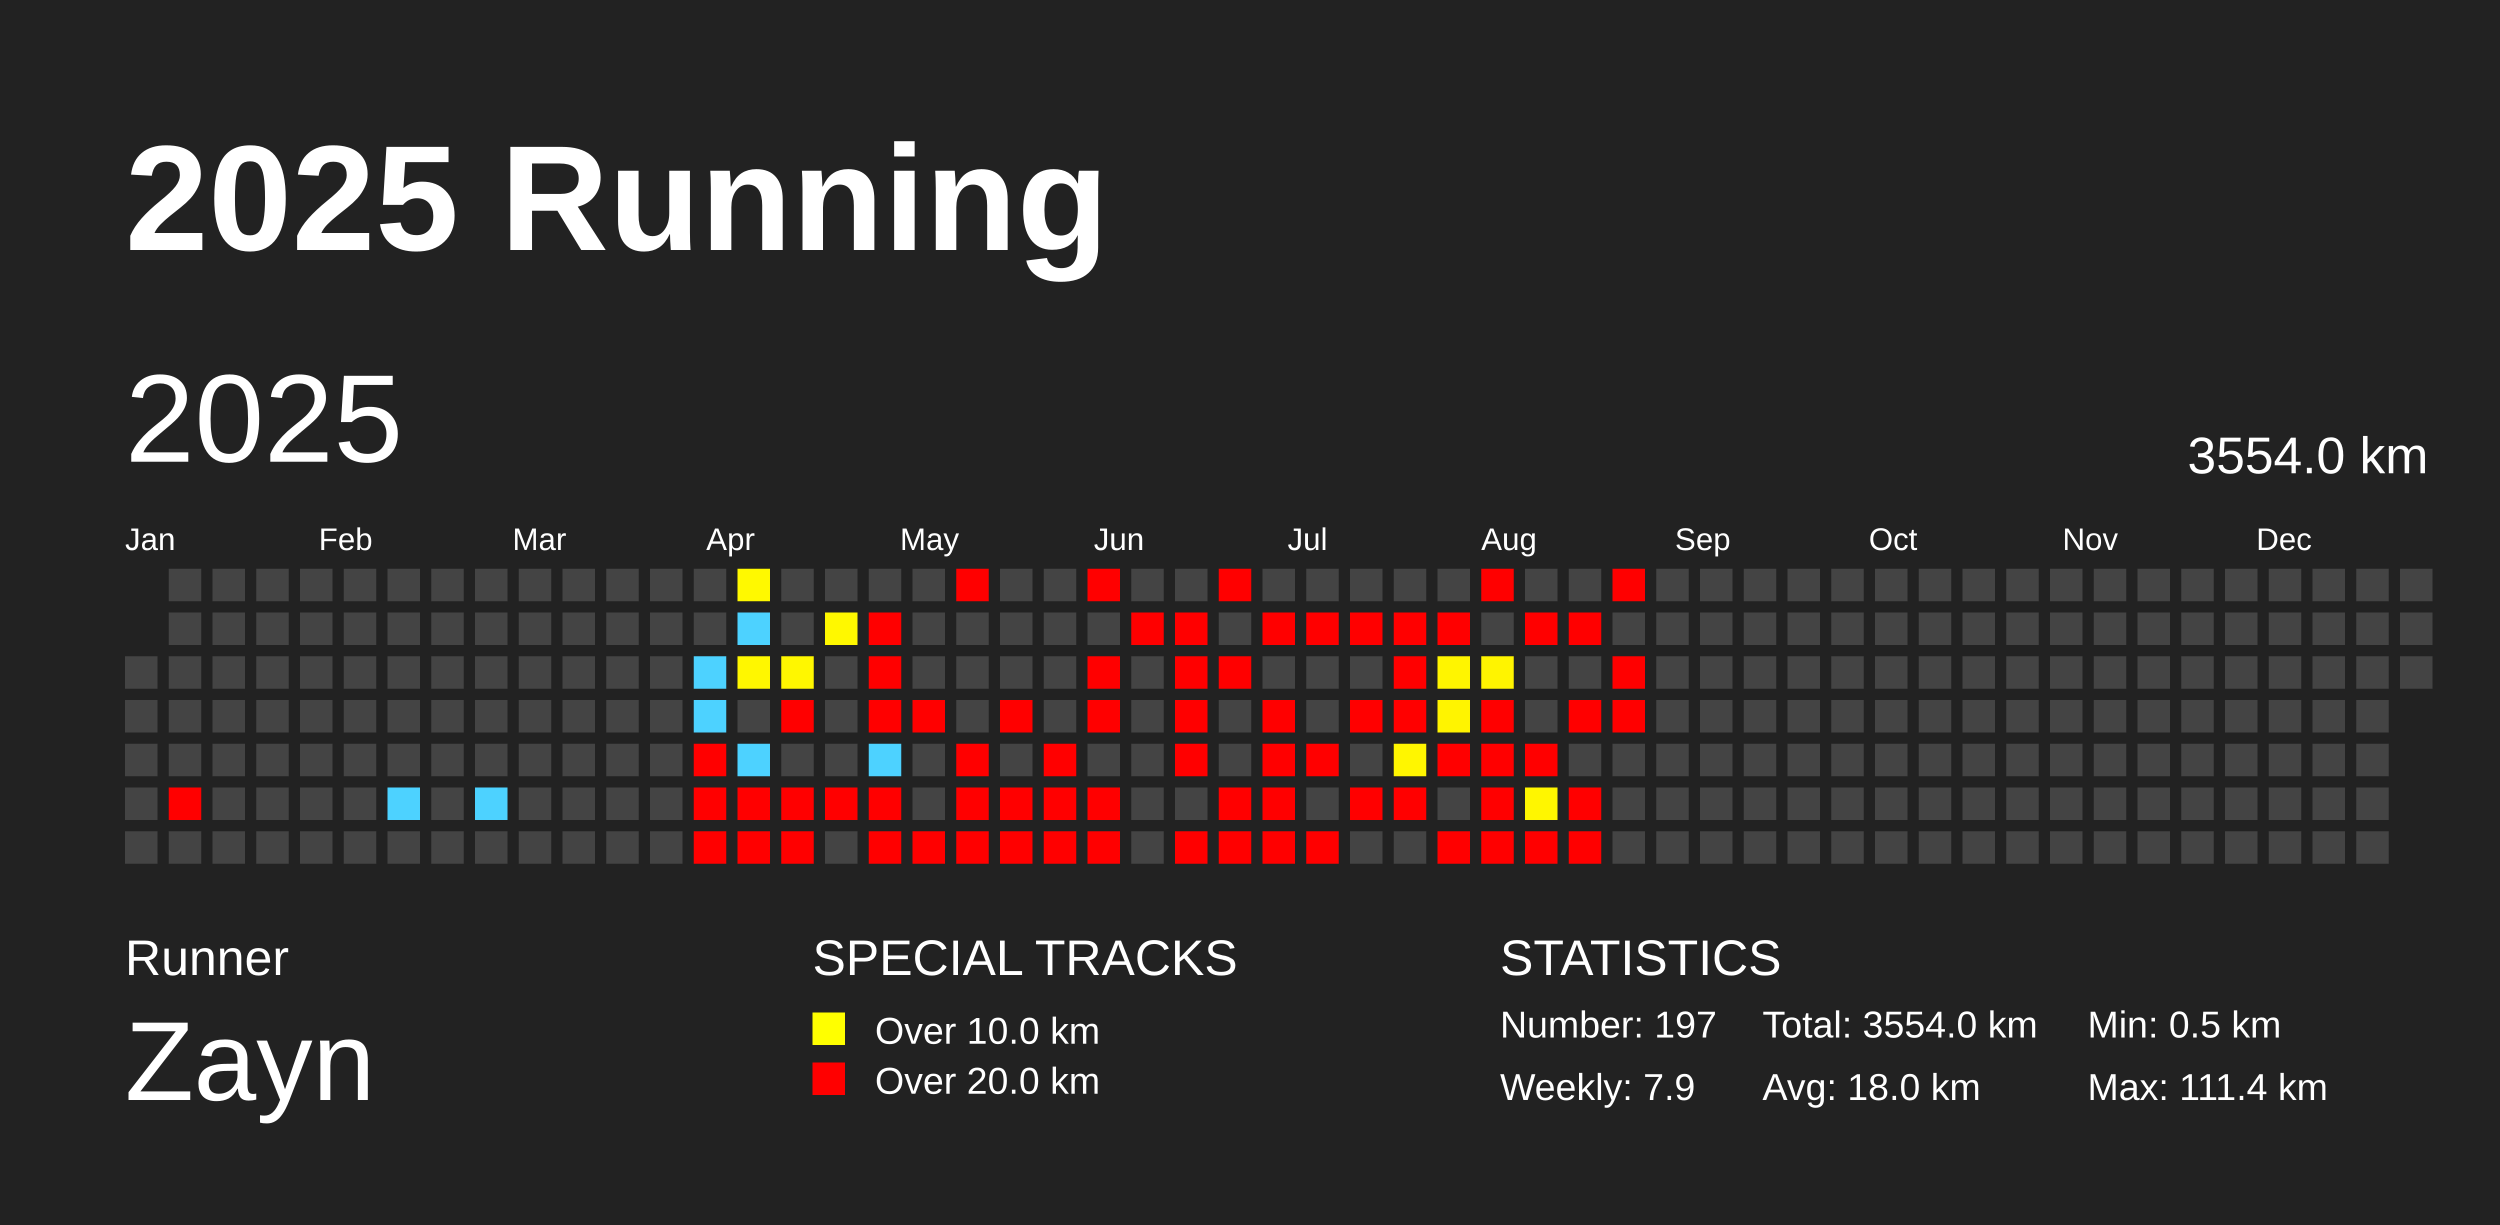
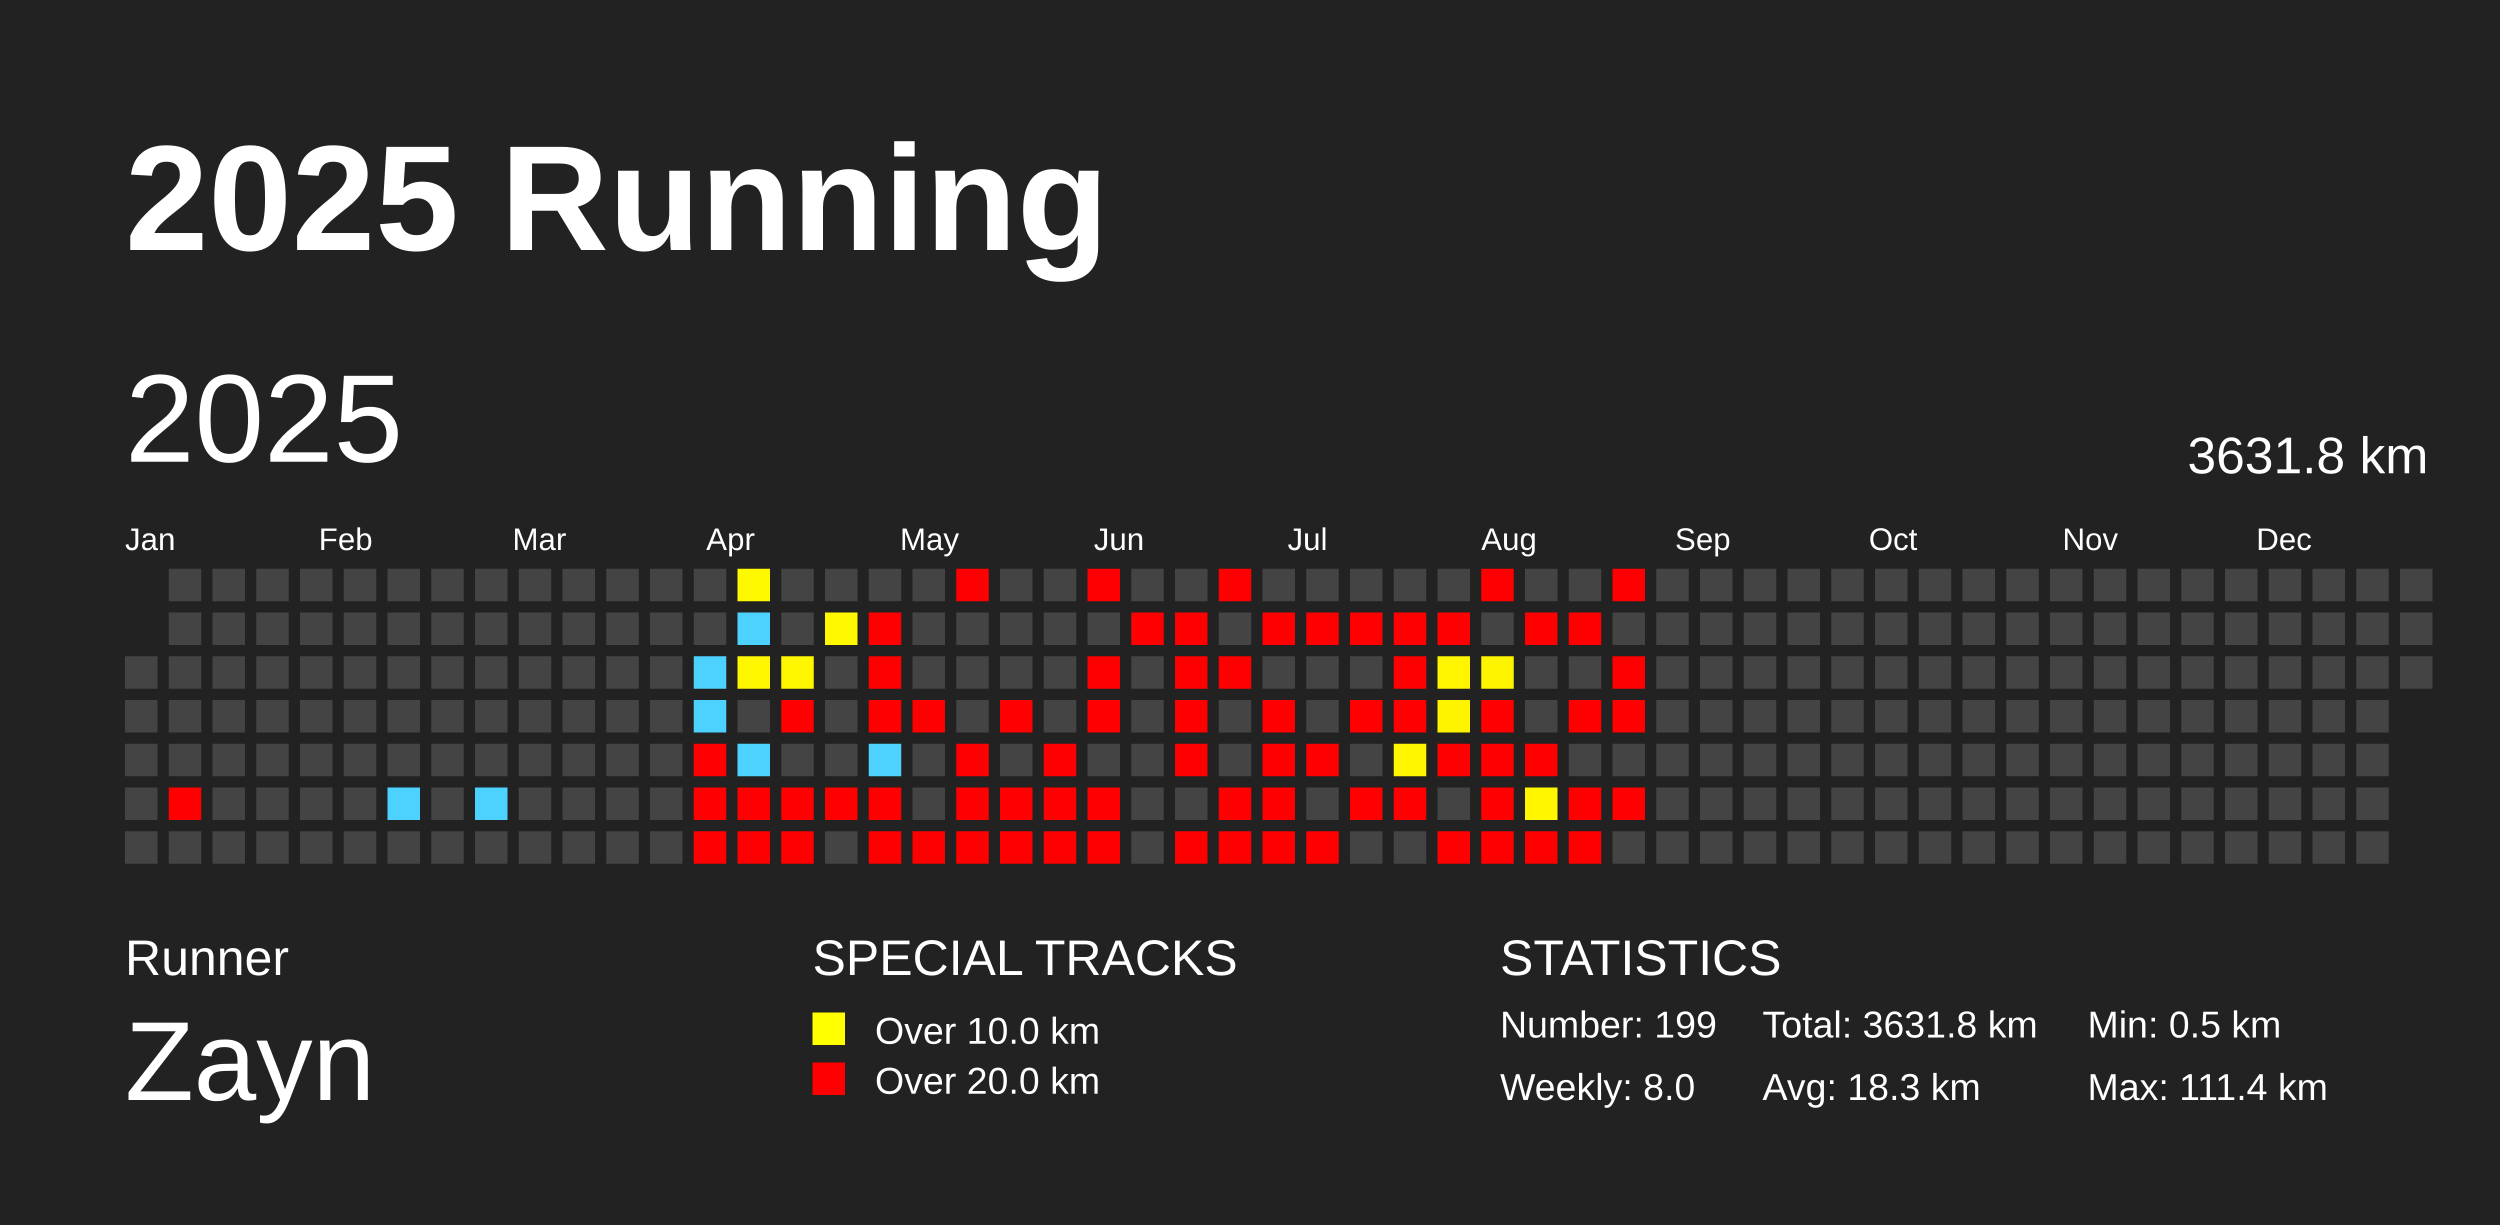
<svg xmlns="http://www.w3.org/2000/svg" baseProfile="full" height="98mm" version="1.1" viewBox="0,0,200,98" width="200mm">
  <defs />
  <rect fill="#222222" height="98" width="200" x="0" y="0" />
  <text fill="#FFFFFF" style="font-size:12px; font-family:Arial; font-weight:bold;" x="10" y="20">2025 Running</text>
  <text fill="#FFFFFF" style="font-size:4px; font-family:Arial" x="10" y="78">Runner</text>
  <text fill="#FFFFFF" style="font-size:9px; font-family:Arial" x="10" y="88">Zayn</text>
  <text fill="#FFFFFF" style="font-size:4px; font-family:Arial" x="65" y="78">SPECIAL TRACKS</text>
  <rect fill="yellow" height="2.6" width="2.6" x="65" y="81" />
  <text fill="#FFFFFF" style="font-size:3px; font-family:Arial" x="70" y="83.5">Over 10.0 km</text>
  <rect fill="red" height="2.6" width="2.6" x="65" y="85" />
  <text fill="#FFFFFF" style="font-size:3px; font-family:Arial" x="70" y="87.5">Over 20.0 km</text>
  <text fill="#FFFFFF" style="font-size:4px; font-family:Arial" x="120" y="78">STATISTICS</text>
-   <text fill="#FFFFFF" style="font-size:3px; font-family:Arial" x="120" y="83">Number: 197</text>
-   <text fill="#FFFFFF" style="font-size:3px; font-family:Arial" x="120" y="88">Weekly: 7.9</text>
-   <text fill="#FFFFFF" style="font-size:3px; font-family:Arial" x="141" y="83">Total: 3554.0 km</text>
-   <text fill="#FFFFFF" style="font-size:3px; font-family:Arial" x="141" y="88">Avg: 18.0 km</text>
+   <text fill="#FFFFFF" style="font-size:3px; font-family:Arial" x="120" y="83">Number: 199</text>
+   <text fill="#FFFFFF" style="font-size:3px; font-family:Arial" x="120" y="88">Weekly: 8.0</text>
+   <text fill="#FFFFFF" style="font-size:3px; font-family:Arial" x="141" y="83">Total: 3631.8 km</text>
+   <text fill="#FFFFFF" style="font-size:3px; font-family:Arial" x="141" y="88">Avg: 18.3 km</text>
  <text fill="#FFFFFF" style="font-size:3px; font-family:Arial" x="167" y="83">Min: 0.5 km</text>
  <text fill="#FFFFFF" style="font-size:3px; font-family:Arial" x="167" y="88">Max: 111.4 km</text>
  <text dominant-baseline="hanging" fill="#FFFFFF" style="font-size:10.0px; font-family:Arial;" x="10" y="30">2025</text>
-   <text dominant-baseline="hanging" fill="#FFFFFF" style="font-size:4.125px; font-family:Arial;" x="175" y="35">3554.0 km</text>
+   <text dominant-baseline="hanging" fill="#FFFFFF" style="font-size:4.125px; font-family:Arial;" x="175" y="35">3631.8 km</text>
  <text fill="#FFFFFF" style="font-size:2.5px; font-family:Arial" x="10.0" y="44">Jan</text>
  <text fill="#FFFFFF" style="font-size:2.5px; font-family:Arial" x="25.5" y="44">Feb</text>
  <text fill="#FFFFFF" style="font-size:2.5px; font-family:Arial" x="41.0" y="44">Mar</text>
  <text fill="#FFFFFF" style="font-size:2.5px; font-family:Arial" x="56.5" y="44">Apr</text>
  <text fill="#FFFFFF" style="font-size:2.5px; font-family:Arial" x="72.0" y="44">May</text>
  <text fill="#FFFFFF" style="font-size:2.5px; font-family:Arial" x="87.5" y="44">Jun</text>
  <text fill="#FFFFFF" style="font-size:2.5px; font-family:Arial" x="103.0" y="44">Jul</text>
  <text fill="#FFFFFF" style="font-size:2.5px; font-family:Arial" x="118.5" y="44">Aug</text>
  <text fill="#FFFFFF" style="font-size:2.5px; font-family:Arial" x="134.0" y="44">Sep</text>
  <text fill="#FFFFFF" style="font-size:2.5px; font-family:Arial" x="149.5" y="44">Oct</text>
  <text fill="#FFFFFF" style="font-size:2.5px; font-family:Arial" x="165.0" y="44">Nov</text>
  <text fill="#FFFFFF" style="font-size:2.5px; font-family:Arial" x="180.5" y="44">Dec</text>
  <rect fill="#444444" height="2.6" width="2.6" x="10.0" y="52.5" />
  <rect fill="#444444" height="2.6" width="2.6" x="10.0" y="56.0" />
  <rect fill="#444444" height="2.6" width="2.6" x="10.0" y="59.5" />
  <rect fill="#444444" height="2.6" width="2.6" x="10.0" y="63.0" />
  <rect fill="#444444" height="2.6" width="2.6" x="10.0" y="66.5" />
  <rect fill="#444444" height="2.6" width="2.6" x="13.5" y="45.5" />
  <rect fill="#444444" height="2.6" width="2.6" x="13.5" y="49.0" />
  <rect fill="#444444" height="2.6" width="2.6" x="13.5" y="52.5" />
  <rect fill="#444444" height="2.6" width="2.6" x="13.5" y="56.0" />
  <rect fill="#444444" height="2.6" width="2.6" x="13.5" y="59.5" />
  <rect fill="red" height="2.6" width="2.6" x="13.5" y="63.0" />
  <rect fill="#444444" height="2.6" width="2.6" x="13.5" y="66.5" />
  <rect fill="#444444" height="2.6" width="2.6" x="17.0" y="45.5" />
  <rect fill="#444444" height="2.6" width="2.6" x="17.0" y="49.0" />
  <rect fill="#444444" height="2.6" width="2.6" x="17.0" y="52.5" />
  <rect fill="#444444" height="2.6" width="2.6" x="17.0" y="56.0" />
  <rect fill="#444444" height="2.6" width="2.6" x="17.0" y="59.5" />
  <rect fill="#444444" height="2.6" width="2.6" x="17.0" y="63.0" />
  <rect fill="#444444" height="2.6" width="2.6" x="17.0" y="66.5" />
  <rect fill="#444444" height="2.6" width="2.6" x="20.5" y="45.5" />
  <rect fill="#444444" height="2.6" width="2.6" x="20.5" y="49.0" />
  <rect fill="#444444" height="2.6" width="2.6" x="20.5" y="52.5" />
  <rect fill="#444444" height="2.6" width="2.6" x="20.5" y="56.0" />
  <rect fill="#444444" height="2.6" width="2.6" x="20.5" y="59.5" />
  <rect fill="#444444" height="2.6" width="2.6" x="20.5" y="63.0" />
  <rect fill="#444444" height="2.6" width="2.6" x="20.5" y="66.5" />
  <rect fill="#444444" height="2.6" width="2.6" x="24.0" y="45.5" />
  <rect fill="#444444" height="2.6" width="2.6" x="24.0" y="49.0" />
  <rect fill="#444444" height="2.6" width="2.6" x="24.0" y="52.5" />
  <rect fill="#444444" height="2.6" width="2.6" x="24.0" y="56.0" />
  <rect fill="#444444" height="2.6" width="2.6" x="24.0" y="59.5" />
  <rect fill="#444444" height="2.6" width="2.6" x="24.0" y="63.0" />
  <rect fill="#444444" height="2.6" width="2.6" x="24.0" y="66.5" />
  <rect fill="#444444" height="2.6" width="2.6" x="27.5" y="45.5" />
  <rect fill="#444444" height="2.6" width="2.6" x="27.5" y="49.0" />
  <rect fill="#444444" height="2.6" width="2.6" x="27.5" y="52.5" />
  <rect fill="#444444" height="2.6" width="2.6" x="27.5" y="56.0" />
  <rect fill="#444444" height="2.6" width="2.6" x="27.5" y="59.5" />
  <rect fill="#444444" height="2.6" width="2.6" x="27.5" y="63.0" />
  <rect fill="#444444" height="2.6" width="2.6" x="27.5" y="66.5" />
  <rect fill="#444444" height="2.6" width="2.6" x="31.0" y="45.5" />
  <rect fill="#444444" height="2.6" width="2.6" x="31.0" y="49.0" />
  <rect fill="#444444" height="2.6" width="2.6" x="31.0" y="52.5" />
  <rect fill="#444444" height="2.6" width="2.6" x="31.0" y="56.0" />
  <rect fill="#444444" height="2.6" width="2.6" x="31.0" y="59.5" />
  <rect fill="#4dd2ff" height="2.6" width="2.6" x="31.0" y="63.0" />
  <rect fill="#444444" height="2.6" width="2.6" x="31.0" y="66.5" />
  <rect fill="#444444" height="2.6" width="2.6" x="34.5" y="45.5" />
  <rect fill="#444444" height="2.6" width="2.6" x="34.5" y="49.0" />
  <rect fill="#444444" height="2.6" width="2.6" x="34.5" y="52.5" />
  <rect fill="#444444" height="2.6" width="2.6" x="34.5" y="56.0" />
  <rect fill="#444444" height="2.6" width="2.6" x="34.5" y="59.5" />
  <rect fill="#444444" height="2.6" width="2.6" x="34.5" y="63.0" />
  <rect fill="#444444" height="2.6" width="2.6" x="34.5" y="66.5" />
  <rect fill="#444444" height="2.6" width="2.6" x="38.0" y="45.5" />
  <rect fill="#444444" height="2.6" width="2.6" x="38.0" y="49.0" />
  <rect fill="#444444" height="2.6" width="2.6" x="38.0" y="52.5" />
  <rect fill="#444444" height="2.6" width="2.6" x="38.0" y="56.0" />
  <rect fill="#444444" height="2.6" width="2.6" x="38.0" y="59.5" />
  <rect fill="#4dd2ff" height="2.6" width="2.6" x="38.0" y="63.0" />
  <rect fill="#444444" height="2.6" width="2.6" x="38.0" y="66.5" />
  <rect fill="#444444" height="2.6" width="2.6" x="41.5" y="45.5" />
  <rect fill="#444444" height="2.6" width="2.6" x="41.5" y="49.0" />
  <rect fill="#444444" height="2.6" width="2.6" x="41.5" y="52.5" />
  <rect fill="#444444" height="2.6" width="2.6" x="41.5" y="56.0" />
  <rect fill="#444444" height="2.6" width="2.6" x="41.5" y="59.5" />
  <rect fill="#444444" height="2.6" width="2.6" x="41.5" y="63.0" />
  <rect fill="#444444" height="2.6" width="2.6" x="41.5" y="66.5" />
  <rect fill="#444444" height="2.6" width="2.6" x="45.0" y="45.5" />
  <rect fill="#444444" height="2.6" width="2.6" x="45.0" y="49.0" />
  <rect fill="#444444" height="2.6" width="2.6" x="45.0" y="52.5" />
  <rect fill="#444444" height="2.6" width="2.6" x="45.0" y="56.0" />
  <rect fill="#444444" height="2.6" width="2.6" x="45.0" y="59.5" />
  <rect fill="#444444" height="2.6" width="2.6" x="45.0" y="63.0" />
  <rect fill="#444444" height="2.6" width="2.6" x="45.0" y="66.5" />
  <rect fill="#444444" height="2.6" width="2.6" x="48.5" y="45.5" />
  <rect fill="#444444" height="2.6" width="2.6" x="48.5" y="49.0" />
  <rect fill="#444444" height="2.6" width="2.6" x="48.5" y="52.5" />
  <rect fill="#444444" height="2.6" width="2.6" x="48.5" y="56.0" />
  <rect fill="#444444" height="2.6" width="2.6" x="48.5" y="59.5" />
  <rect fill="#444444" height="2.6" width="2.6" x="48.5" y="63.0" />
  <rect fill="#444444" height="2.6" width="2.6" x="48.5" y="66.5" />
  <rect fill="#444444" height="2.6" width="2.6" x="52.0" y="45.5" />
  <rect fill="#444444" height="2.6" width="2.6" x="52.0" y="49.0" />
  <rect fill="#444444" height="2.6" width="2.6" x="52.0" y="52.5" />
  <rect fill="#444444" height="2.6" width="2.6" x="52.0" y="56.0" />
  <rect fill="#444444" height="2.6" width="2.6" x="52.0" y="59.5" />
  <rect fill="#444444" height="2.6" width="2.6" x="52.0" y="63.0" />
  <rect fill="#444444" height="2.6" width="2.6" x="52.0" y="66.5" />
  <rect fill="#444444" height="2.6" width="2.6" x="55.5" y="45.5" />
  <rect fill="#444444" height="2.6" width="2.6" x="55.5" y="49.0" />
  <rect fill="#4dd2ff" height="2.6" width="2.6" x="55.5" y="52.5" />
  <rect fill="#4dd2ff" height="2.6" width="2.6" x="55.5" y="56.0" />
  <rect fill="red" height="2.6" width="2.6" x="55.5" y="59.5" />
  <rect fill="red" height="2.6" width="2.6" x="55.5" y="63.0" />
  <rect fill="red" height="2.6" width="2.6" x="55.5" y="66.5" />
  <rect fill="#fff900" height="2.6" width="2.6" x="59.0" y="45.5" />
  <rect fill="#4dd2ff" height="2.6" width="2.6" x="59.0" y="49.0" />
  <rect fill="#fff700" height="2.6" width="2.6" x="59.0" y="52.5" />
  <rect fill="#444444" height="2.6" width="2.6" x="59.0" y="56.0" />
  <rect fill="#4dd2ff" height="2.6" width="2.6" x="59.0" y="59.5" />
  <rect fill="red" height="2.6" width="2.6" x="59.0" y="63.0" />
  <rect fill="red" height="2.6" width="2.6" x="59.0" y="66.5" />
  <rect fill="#444444" height="2.6" width="2.6" x="62.5" y="45.5" />
  <rect fill="#444444" height="2.6" width="2.6" x="62.5" y="49.0" />
  <rect fill="#fff700" height="2.6" width="2.6" x="62.5" y="52.5" />
  <rect fill="red" height="2.6" width="2.6" x="62.5" y="56.0" />
  <rect fill="#444444" height="2.6" width="2.6" x="62.5" y="59.5" />
  <rect fill="red" height="2.6" width="2.6" x="62.5" y="63.0" />
  <rect fill="red" height="2.6" width="2.6" x="62.5" y="66.5" />
  <rect fill="#444444" height="2.6" width="2.6" x="66.0" y="45.5" />
  <rect fill="#fff800" height="2.6" width="2.6" x="66.0" y="49.0" />
  <rect fill="#444444" height="2.6" width="2.6" x="66.0" y="52.5" />
  <rect fill="#444444" height="2.6" width="2.6" x="66.0" y="56.0" />
  <rect fill="#444444" height="2.6" width="2.6" x="66.0" y="59.5" />
  <rect fill="red" height="2.6" width="2.6" x="66.0" y="63.0" />
  <rect fill="#444444" height="2.6" width="2.6" x="66.0" y="66.5" />
  <rect fill="#444444" height="2.6" width="2.6" x="69.5" y="45.5" />
  <rect fill="red" height="2.6" width="2.6" x="69.5" y="49.0" />
  <rect fill="red" height="2.6" width="2.6" x="69.5" y="52.5" />
  <rect fill="red" height="2.6" width="2.6" x="69.5" y="56.0" />
  <rect fill="#4dd2ff" height="2.6" width="2.6" x="69.5" y="59.5" />
  <rect fill="red" height="2.6" width="2.6" x="69.5" y="63.0" />
  <rect fill="red" height="2.6" width="2.6" x="69.5" y="66.5" />
  <rect fill="#444444" height="2.6" width="2.6" x="73.0" y="45.5" />
  <rect fill="#444444" height="2.6" width="2.6" x="73.0" y="49.0" />
  <rect fill="#444444" height="2.6" width="2.6" x="73.0" y="52.5" />
  <rect fill="red" height="2.6" width="2.6" x="73.0" y="56.0" />
  <rect fill="#444444" height="2.6" width="2.6" x="73.0" y="59.5" />
  <rect fill="#444444" height="2.6" width="2.6" x="73.0" y="63.0" />
  <rect fill="red" height="2.6" width="2.6" x="73.0" y="66.5" />
  <rect fill="red" height="2.6" width="2.6" x="76.5" y="45.5" />
  <rect fill="#444444" height="2.6" width="2.6" x="76.5" y="49.0" />
  <rect fill="#444444" height="2.6" width="2.6" x="76.5" y="52.5" />
  <rect fill="#444444" height="2.6" width="2.6" x="76.5" y="56.0" />
  <rect fill="red" height="2.6" width="2.6" x="76.5" y="59.5" />
  <rect fill="red" height="2.6" width="2.6" x="76.5" y="63.0" />
  <rect fill="red" height="2.6" width="2.6" x="76.5" y="66.5" />
  <rect fill="#444444" height="2.6" width="2.6" x="80.0" y="45.5" />
  <rect fill="#444444" height="2.6" width="2.6" x="80.0" y="49.0" />
  <rect fill="#444444" height="2.6" width="2.6" x="80.0" y="52.5" />
  <rect fill="red" height="2.6" width="2.6" x="80.0" y="56.0" />
  <rect fill="#444444" height="2.6" width="2.6" x="80.0" y="59.5" />
  <rect fill="red" height="2.6" width="2.6" x="80.0" y="63.0" />
  <rect fill="red" height="2.6" width="2.6" x="80.0" y="66.5" />
  <rect fill="#444444" height="2.6" width="2.6" x="83.5" y="45.5" />
  <rect fill="#444444" height="2.6" width="2.6" x="83.5" y="49.0" />
  <rect fill="#444444" height="2.6" width="2.6" x="83.5" y="52.5" />
  <rect fill="#444444" height="2.6" width="2.6" x="83.5" y="56.0" />
  <rect fill="red" height="2.6" width="2.6" x="83.5" y="59.5" />
  <rect fill="red" height="2.6" width="2.6" x="83.5" y="63.0" />
  <rect fill="red" height="2.6" width="2.6" x="83.5" y="66.5" />
  <rect fill="red" height="2.6" width="2.6" x="87.0" y="45.5" />
  <rect fill="#444444" height="2.6" width="2.6" x="87.0" y="49.0" />
  <rect fill="red" height="2.6" width="2.6" x="87.0" y="52.5" />
  <rect fill="red" height="2.6" width="2.6" x="87.0" y="56.0" />
  <rect fill="#444444" height="2.6" width="2.6" x="87.0" y="59.5" />
  <rect fill="red" height="2.6" width="2.6" x="87.0" y="63.0" />
  <rect fill="red" height="2.6" width="2.6" x="87.0" y="66.5" />
  <rect fill="#444444" height="2.6" width="2.6" x="90.5" y="45.5" />
  <rect fill="red" height="2.6" width="2.6" x="90.5" y="49.0" />
  <rect fill="#444444" height="2.6" width="2.6" x="90.5" y="52.5" />
  <rect fill="#444444" height="2.6" width="2.6" x="90.5" y="56.0" />
  <rect fill="#444444" height="2.6" width="2.6" x="90.5" y="59.5" />
  <rect fill="#444444" height="2.6" width="2.6" x="90.5" y="63.0" />
  <rect fill="#444444" height="2.6" width="2.6" x="90.5" y="66.5" />
  <rect fill="#444444" height="2.6" width="2.6" x="94.0" y="45.5" />
  <rect fill="red" height="2.6" width="2.6" x="94.0" y="49.0" />
  <rect fill="red" height="2.6" width="2.6" x="94.0" y="52.5" />
  <rect fill="red" height="2.6" width="2.6" x="94.0" y="56.0" />
  <rect fill="red" height="2.6" width="2.6" x="94.0" y="59.5" />
  <rect fill="#444444" height="2.6" width="2.6" x="94.0" y="63.0" />
  <rect fill="red" height="2.6" width="2.6" x="94.0" y="66.5" />
  <rect fill="red" height="2.6" width="2.6" x="97.5" y="45.5" />
  <rect fill="#444444" height="2.6" width="2.6" x="97.5" y="49.0" />
  <rect fill="red" height="2.6" width="2.6" x="97.5" y="52.5" />
  <rect fill="#444444" height="2.6" width="2.6" x="97.5" y="56.0" />
  <rect fill="#444444" height="2.6" width="2.6" x="97.5" y="59.5" />
  <rect fill="red" height="2.6" width="2.6" x="97.5" y="63.0" />
  <rect fill="red" height="2.6" width="2.6" x="97.5" y="66.5" />
  <rect fill="#444444" height="2.6" width="2.6" x="101.0" y="45.5" />
  <rect fill="red" height="2.6" width="2.6" x="101.0" y="49.0" />
  <rect fill="#444444" height="2.6" width="2.6" x="101.0" y="52.5" />
  <rect fill="red" height="2.6" width="2.6" x="101.0" y="56.0" />
  <rect fill="red" height="2.6" width="2.6" x="101.0" y="59.5" />
  <rect fill="red" height="2.6" width="2.6" x="101.0" y="63.0" />
  <rect fill="red" height="2.6" width="2.6" x="101.0" y="66.5" />
  <rect fill="#444444" height="2.6" width="2.6" x="104.5" y="45.5" />
  <rect fill="red" height="2.6" width="2.6" x="104.5" y="49.0" />
  <rect fill="#444444" height="2.6" width="2.6" x="104.5" y="52.5" />
  <rect fill="#444444" height="2.6" width="2.6" x="104.5" y="56.0" />
  <rect fill="red" height="2.6" width="2.6" x="104.5" y="59.5" />
  <rect fill="#444444" height="2.6" width="2.6" x="104.5" y="63.0" />
  <rect fill="red" height="2.6" width="2.6" x="104.5" y="66.5" />
  <rect fill="#444444" height="2.6" width="2.6" x="108.0" y="45.5" />
  <rect fill="red" height="2.6" width="2.6" x="108.0" y="49.0" />
  <rect fill="#444444" height="2.6" width="2.6" x="108.0" y="52.5" />
  <rect fill="red" height="2.6" width="2.6" x="108.0" y="56.0" />
  <rect fill="#444444" height="2.6" width="2.6" x="108.0" y="59.5" />
  <rect fill="red" height="2.6" width="2.6" x="108.0" y="63.0" />
  <rect fill="#444444" height="2.6" width="2.6" x="108.0" y="66.5" />
  <rect fill="#444444" height="2.6" width="2.6" x="111.5" y="45.5" />
  <rect fill="red" height="2.6" width="2.6" x="111.5" y="49.0" />
  <rect fill="red" height="2.6" width="2.6" x="111.5" y="52.5" />
  <rect fill="red" height="2.6" width="2.6" x="111.5" y="56.0" />
  <rect fill="#fff600" height="2.6" width="2.6" x="111.5" y="59.5" />
  <rect fill="red" height="2.6" width="2.6" x="111.5" y="63.0" />
  <rect fill="#444444" height="2.6" width="2.6" x="111.5" y="66.5" />
  <rect fill="#444444" height="2.6" width="2.6" x="115.0" y="45.5" />
  <rect fill="red" height="2.6" width="2.6" x="115.0" y="49.0" />
  <rect fill="#fff500" height="2.6" width="2.6" x="115.0" y="52.5" />
  <rect fill="#fff400" height="2.6" width="2.6" x="115.0" y="56.0" />
  <rect fill="red" height="2.6" width="2.6" x="115.0" y="59.5" />
  <rect fill="#444444" height="2.6" width="2.6" x="115.0" y="63.0" />
  <rect fill="red" height="2.6" width="2.6" x="115.0" y="66.5" />
  <rect fill="red" height="2.6" width="2.6" x="118.5" y="45.5" />
  <rect fill="#444444" height="2.6" width="2.6" x="118.5" y="49.0" />
  <rect fill="#fff400" height="2.6" width="2.6" x="118.5" y="52.5" />
  <rect fill="red" height="2.6" width="2.6" x="118.5" y="56.0" />
  <rect fill="red" height="2.6" width="2.6" x="118.5" y="59.5" />
  <rect fill="red" height="2.6" width="2.6" x="118.5" y="63.0" />
  <rect fill="red" height="2.6" width="2.6" x="118.5" y="66.5" />
  <rect fill="#444444" height="2.6" width="2.6" x="122.0" y="45.5" />
  <rect fill="red" height="2.6" width="2.6" x="122.0" y="49.0" />
  <rect fill="#444444" height="2.6" width="2.6" x="122.0" y="52.5" />
  <rect fill="#444444" height="2.6" width="2.6" x="122.0" y="56.0" />
  <rect fill="red" height="2.6" width="2.6" x="122.0" y="59.5" />
  <rect fill="#fff600" height="2.6" width="2.6" x="122.0" y="63.0" />
  <rect fill="red" height="2.6" width="2.6" x="122.0" y="66.5" />
  <rect fill="#444444" height="2.6" width="2.6" x="125.5" y="45.5" />
  <rect fill="red" height="2.6" width="2.6" x="125.5" y="49.0" />
  <rect fill="#444444" height="2.6" width="2.6" x="125.5" y="52.5" />
  <rect fill="red" height="2.6" width="2.6" x="125.5" y="56.0" />
  <rect fill="#444444" height="2.6" width="2.6" x="125.5" y="59.5" />
  <rect fill="red" height="2.6" width="2.6" x="125.5" y="63.0" />
  <rect fill="red" height="2.6" width="2.6" x="125.5" y="66.5" />
  <rect fill="red" height="2.6" width="2.6" x="129.0" y="45.5" />
  <rect fill="#444444" height="2.6" width="2.6" x="129.0" y="49.0" />
  <rect fill="red" height="2.6" width="2.6" x="129.0" y="52.5" />
  <rect fill="red" height="2.6" width="2.6" x="129.0" y="56.0" />
  <rect fill="#444444" height="2.6" width="2.6" x="129.0" y="59.5" />
-   <rect fill="#444444" height="2.6" width="2.6" x="129.0" y="63.0" />
+   <rect fill="red" height="2.6" width="2.6" x="129.0" y="63.0" />
  <rect fill="#444444" height="2.6" width="2.6" x="129.0" y="66.5" />
  <rect fill="#444444" height="2.6" width="2.6" x="132.5" y="45.5" />
  <rect fill="#444444" height="2.6" width="2.6" x="132.5" y="49.0" />
  <rect fill="#444444" height="2.6" width="2.6" x="132.5" y="52.5" />
  <rect fill="#444444" height="2.6" width="2.6" x="132.5" y="56.0" />
  <rect fill="#444444" height="2.6" width="2.6" x="132.5" y="59.5" />
  <rect fill="#444444" height="2.6" width="2.6" x="132.5" y="63.0" />
  <rect fill="#444444" height="2.6" width="2.6" x="132.5" y="66.5" />
  <rect fill="#444444" height="2.6" width="2.6" x="136.0" y="45.5" />
  <rect fill="#444444" height="2.6" width="2.6" x="136.0" y="49.0" />
  <rect fill="#444444" height="2.6" width="2.6" x="136.0" y="52.5" />
  <rect fill="#444444" height="2.6" width="2.6" x="136.0" y="56.0" />
  <rect fill="#444444" height="2.6" width="2.6" x="136.0" y="59.5" />
  <rect fill="#444444" height="2.6" width="2.6" x="136.0" y="63.0" />
  <rect fill="#444444" height="2.6" width="2.6" x="136.0" y="66.5" />
  <rect fill="#444444" height="2.6" width="2.6" x="139.5" y="45.5" />
  <rect fill="#444444" height="2.6" width="2.6" x="139.5" y="49.0" />
  <rect fill="#444444" height="2.6" width="2.6" x="139.5" y="52.5" />
  <rect fill="#444444" height="2.6" width="2.6" x="139.5" y="56.0" />
  <rect fill="#444444" height="2.6" width="2.6" x="139.5" y="59.5" />
  <rect fill="#444444" height="2.6" width="2.6" x="139.5" y="63.0" />
  <rect fill="#444444" height="2.6" width="2.6" x="139.5" y="66.5" />
  <rect fill="#444444" height="2.6" width="2.6" x="143.0" y="45.5" />
  <rect fill="#444444" height="2.6" width="2.6" x="143.0" y="49.0" />
  <rect fill="#444444" height="2.6" width="2.6" x="143.0" y="52.5" />
  <rect fill="#444444" height="2.6" width="2.6" x="143.0" y="56.0" />
  <rect fill="#444444" height="2.6" width="2.6" x="143.0" y="59.5" />
  <rect fill="#444444" height="2.6" width="2.6" x="143.0" y="63.0" />
  <rect fill="#444444" height="2.6" width="2.6" x="143.0" y="66.5" />
  <rect fill="#444444" height="2.6" width="2.6" x="146.5" y="45.5" />
  <rect fill="#444444" height="2.6" width="2.6" x="146.5" y="49.0" />
  <rect fill="#444444" height="2.6" width="2.6" x="146.5" y="52.5" />
  <rect fill="#444444" height="2.6" width="2.6" x="146.5" y="56.0" />
  <rect fill="#444444" height="2.6" width="2.6" x="146.5" y="59.5" />
  <rect fill="#444444" height="2.6" width="2.6" x="146.5" y="63.0" />
  <rect fill="#444444" height="2.6" width="2.6" x="146.5" y="66.5" />
  <rect fill="#444444" height="2.6" width="2.6" x="150.0" y="45.5" />
  <rect fill="#444444" height="2.6" width="2.6" x="150.0" y="49.0" />
  <rect fill="#444444" height="2.6" width="2.6" x="150.0" y="52.5" />
  <rect fill="#444444" height="2.6" width="2.6" x="150.0" y="56.0" />
  <rect fill="#444444" height="2.6" width="2.6" x="150.0" y="59.5" />
  <rect fill="#444444" height="2.6" width="2.6" x="150.0" y="63.0" />
  <rect fill="#444444" height="2.6" width="2.6" x="150.0" y="66.5" />
  <rect fill="#444444" height="2.6" width="2.6" x="153.5" y="45.5" />
  <rect fill="#444444" height="2.6" width="2.6" x="153.5" y="49.0" />
  <rect fill="#444444" height="2.6" width="2.6" x="153.5" y="52.5" />
  <rect fill="#444444" height="2.6" width="2.6" x="153.5" y="56.0" />
  <rect fill="#444444" height="2.6" width="2.6" x="153.5" y="59.5" />
  <rect fill="#444444" height="2.6" width="2.6" x="153.5" y="63.0" />
  <rect fill="#444444" height="2.6" width="2.6" x="153.5" y="66.5" />
  <rect fill="#444444" height="2.6" width="2.6" x="157.0" y="45.5" />
  <rect fill="#444444" height="2.6" width="2.6" x="157.0" y="49.0" />
  <rect fill="#444444" height="2.6" width="2.6" x="157.0" y="52.5" />
  <rect fill="#444444" height="2.6" width="2.6" x="157.0" y="56.0" />
  <rect fill="#444444" height="2.6" width="2.6" x="157.0" y="59.5" />
  <rect fill="#444444" height="2.6" width="2.6" x="157.0" y="63.0" />
  <rect fill="#444444" height="2.6" width="2.6" x="157.0" y="66.5" />
  <rect fill="#444444" height="2.6" width="2.6" x="160.5" y="45.5" />
  <rect fill="#444444" height="2.6" width="2.6" x="160.5" y="49.0" />
  <rect fill="#444444" height="2.6" width="2.6" x="160.5" y="52.5" />
  <rect fill="#444444" height="2.6" width="2.6" x="160.5" y="56.0" />
  <rect fill="#444444" height="2.6" width="2.6" x="160.5" y="59.5" />
  <rect fill="#444444" height="2.6" width="2.6" x="160.5" y="63.0" />
  <rect fill="#444444" height="2.6" width="2.6" x="160.5" y="66.5" />
  <rect fill="#444444" height="2.6" width="2.6" x="164.0" y="45.5" />
  <rect fill="#444444" height="2.6" width="2.6" x="164.0" y="49.0" />
  <rect fill="#444444" height="2.6" width="2.6" x="164.0" y="52.5" />
  <rect fill="#444444" height="2.6" width="2.6" x="164.0" y="56.0" />
  <rect fill="#444444" height="2.6" width="2.6" x="164.0" y="59.5" />
  <rect fill="#444444" height="2.6" width="2.6" x="164.0" y="63.0" />
  <rect fill="#444444" height="2.6" width="2.6" x="164.0" y="66.5" />
  <rect fill="#444444" height="2.6" width="2.6" x="167.5" y="45.5" />
  <rect fill="#444444" height="2.6" width="2.6" x="167.5" y="49.0" />
  <rect fill="#444444" height="2.6" width="2.6" x="167.5" y="52.5" />
  <rect fill="#444444" height="2.6" width="2.6" x="167.5" y="56.0" />
  <rect fill="#444444" height="2.6" width="2.6" x="167.5" y="59.5" />
  <rect fill="#444444" height="2.6" width="2.6" x="167.5" y="63.0" />
  <rect fill="#444444" height="2.6" width="2.6" x="167.5" y="66.5" />
  <rect fill="#444444" height="2.6" width="2.6" x="171.0" y="45.5" />
  <rect fill="#444444" height="2.6" width="2.6" x="171.0" y="49.0" />
  <rect fill="#444444" height="2.6" width="2.6" x="171.0" y="52.5" />
  <rect fill="#444444" height="2.6" width="2.6" x="171.0" y="56.0" />
  <rect fill="#444444" height="2.6" width="2.6" x="171.0" y="59.5" />
  <rect fill="#444444" height="2.6" width="2.6" x="171.0" y="63.0" />
  <rect fill="#444444" height="2.6" width="2.6" x="171.0" y="66.5" />
  <rect fill="#444444" height="2.6" width="2.6" x="174.5" y="45.5" />
  <rect fill="#444444" height="2.6" width="2.6" x="174.5" y="49.0" />
  <rect fill="#444444" height="2.6" width="2.6" x="174.5" y="52.5" />
  <rect fill="#444444" height="2.6" width="2.6" x="174.5" y="56.0" />
  <rect fill="#444444" height="2.6" width="2.6" x="174.5" y="59.5" />
  <rect fill="#444444" height="2.6" width="2.6" x="174.5" y="63.0" />
  <rect fill="#444444" height="2.6" width="2.6" x="174.5" y="66.5" />
  <rect fill="#444444" height="2.6" width="2.6" x="178.0" y="45.5" />
  <rect fill="#444444" height="2.6" width="2.6" x="178.0" y="49.0" />
  <rect fill="#444444" height="2.6" width="2.6" x="178.0" y="52.5" />
  <rect fill="#444444" height="2.6" width="2.6" x="178.0" y="56.0" />
  <rect fill="#444444" height="2.6" width="2.6" x="178.0" y="59.5" />
  <rect fill="#444444" height="2.6" width="2.6" x="178.0" y="63.0" />
  <rect fill="#444444" height="2.6" width="2.6" x="178.0" y="66.5" />
  <rect fill="#444444" height="2.6" width="2.6" x="181.5" y="45.5" />
  <rect fill="#444444" height="2.6" width="2.6" x="181.5" y="49.0" />
  <rect fill="#444444" height="2.6" width="2.6" x="181.5" y="52.5" />
  <rect fill="#444444" height="2.6" width="2.6" x="181.5" y="56.0" />
  <rect fill="#444444" height="2.6" width="2.6" x="181.5" y="59.5" />
  <rect fill="#444444" height="2.6" width="2.6" x="181.5" y="63.0" />
  <rect fill="#444444" height="2.6" width="2.6" x="181.5" y="66.5" />
  <rect fill="#444444" height="2.6" width="2.6" x="185.0" y="45.5" />
  <rect fill="#444444" height="2.6" width="2.6" x="185.0" y="49.0" />
  <rect fill="#444444" height="2.6" width="2.6" x="185.0" y="52.5" />
  <rect fill="#444444" height="2.6" width="2.6" x="185.0" y="56.0" />
  <rect fill="#444444" height="2.6" width="2.6" x="185.0" y="59.5" />
  <rect fill="#444444" height="2.6" width="2.6" x="185.0" y="63.0" />
  <rect fill="#444444" height="2.6" width="2.6" x="185.0" y="66.5" />
  <rect fill="#444444" height="2.6" width="2.6" x="188.5" y="45.5" />
  <rect fill="#444444" height="2.6" width="2.6" x="188.5" y="49.0" />
  <rect fill="#444444" height="2.6" width="2.6" x="188.5" y="52.5" />
  <rect fill="#444444" height="2.6" width="2.6" x="188.5" y="56.0" />
  <rect fill="#444444" height="2.6" width="2.6" x="188.5" y="59.5" />
  <rect fill="#444444" height="2.6" width="2.6" x="188.5" y="63.0" />
  <rect fill="#444444" height="2.6" width="2.6" x="188.5" y="66.5" />
  <rect fill="#444444" height="2.6" width="2.6" x="192.0" y="45.5" />
  <rect fill="#444444" height="2.6" width="2.6" x="192.0" y="49.0" />
  <rect fill="#444444" height="2.6" width="2.6" x="192.0" y="52.5" />
</svg>
